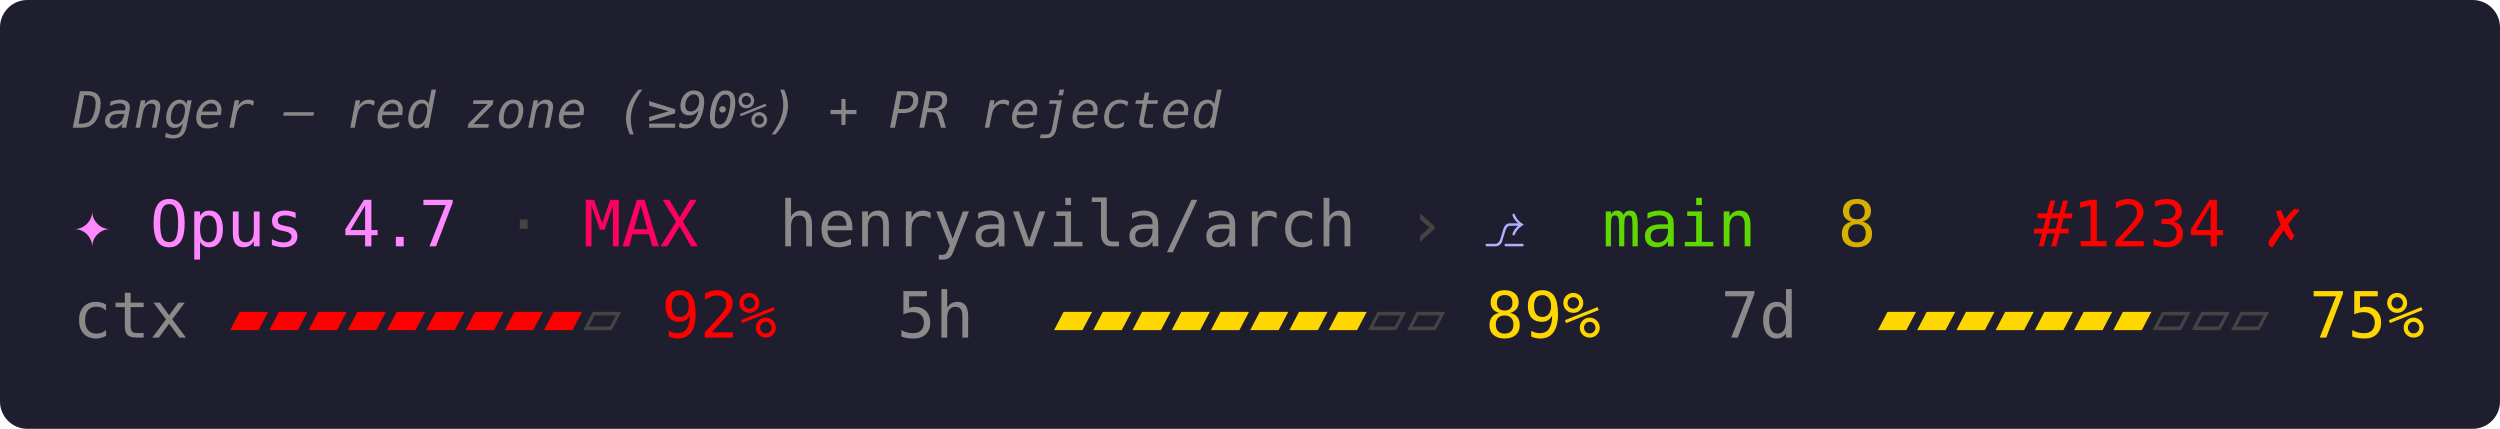
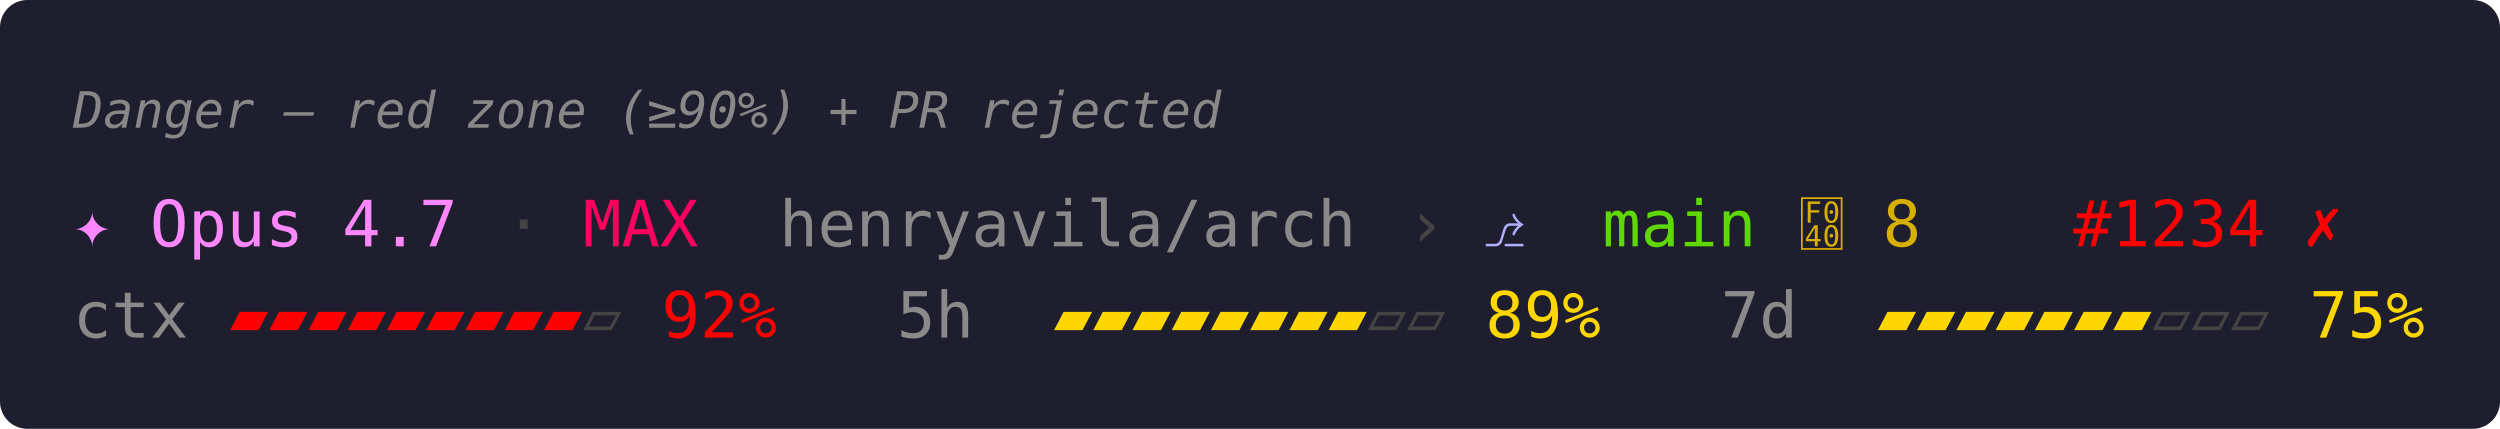
<svg xmlns="http://www.w3.org/2000/svg" width="548" height="94" font-family="JetBrains Mono, Fira Code, Menlo, Consolas, monospace" font-size="14">
  <rect width="548" height="94" rx="6" fill="#1e1e2e" />
  <text x="16" y="28" fill="#888" font-size="11" font-style="italic">Danger — red zone (≥90%) + PR rejected</text>
  <text x="16.0" y="54.0" fill="#ff87ff" xml:space="preserve">✦ Opus 4.7</text>
  <text x="102.0" y="54.0" fill="#e0e0e0" xml:space="preserve"> </text>
  <text x="110.6" y="54.0" fill="#444444" xml:space="preserve">·</text>
  <text x="119.2" y="54.0" fill="#e0e0e0" xml:space="preserve"> </text>
  <text x="127.8" y="54.0" fill="#ff005f" xml:space="preserve">MAX</text>
  <text x="153.6" y="54.0" fill="#e0e0e0" xml:space="preserve">  </text>
  <text x="170.8" y="54.0" fill="#8a8a8a" xml:space="preserve">henryavila/arch</text>
  <text x="299.8" y="54.0" fill="#e0e0e0" xml:space="preserve"> </text>
  <text x="308.4" y="54.0" fill="#444444" xml:space="preserve">›</text>
  <text x="317.0" y="54.0" fill="#e0e0e0" xml:space="preserve"> </text>
  <text x="325.6" y="54.0" fill="#afafff" xml:space="preserve">⎇ </text>
  <text x="342.8" y="54.0" fill="#5fd700" xml:space="preserve"> main</text>
  <text x="385.8" y="54.0" fill="#e0e0e0" xml:space="preserve"> </text>
-   <text x="394.4" y="54.0" fill="#d7af00" xml:space="preserve"> 8</text>
-   <text x="411.6" y="54.0" fill="#e0e0e0" xml:space="preserve">   </text>
-   <text x="437.4" y="54.0" fill="#ff0000" xml:space="preserve"> #1234 ✗</text>
+   <text x="394.4" y="54.0" fill="#d7af00" xml:space="preserve"> 8</text>
+   <text x="420.2" y="54.0" fill="#e0e0e0" xml:space="preserve">   </text>
+   <text x="446.0" y="54.0" fill="#ff0000" xml:space="preserve"> #1234 ✗</text>
  <text x="16.0" y="74.0" fill="#8a8a8a" xml:space="preserve">ctx</text>
  <text x="41.8" y="74.0" fill="#e0e0e0" xml:space="preserve"> </text>
  <text x="50.4" y="74.0" fill="#ff0000" xml:space="preserve">▰</text>
  <text x="59.0" y="74.0" fill="#ff0000" xml:space="preserve">▰</text>
  <text x="67.6" y="74.0" fill="#ff0000" xml:space="preserve">▰</text>
  <text x="76.2" y="74.0" fill="#ff0000" xml:space="preserve">▰</text>
  <text x="84.8" y="74.0" fill="#ff0000" xml:space="preserve">▰</text>
  <text x="93.4" y="74.0" fill="#ff0000" xml:space="preserve">▰</text>
  <text x="102.0" y="74.0" fill="#ff0000" xml:space="preserve">▰</text>
  <text x="110.6" y="74.0" fill="#ff0000" xml:space="preserve">▰</text>
  <text x="119.2" y="74.0" fill="#ff0000" xml:space="preserve">▰</text>
  <text x="127.8" y="74.0" fill="#444444" xml:space="preserve">▱</text>
  <text x="136.4" y="74.0" fill="#e0e0e0" xml:space="preserve"> </text>
  <text x="145.0" y="74.0" fill="#ff0000" xml:space="preserve">92%</text>
  <text x="170.8" y="74.0" fill="#e0e0e0" xml:space="preserve">   </text>
  <text x="196.6" y="74.0" fill="#8a8a8a" xml:space="preserve">5h</text>
  <text x="213.8" y="74.0" fill="#e0e0e0" xml:space="preserve">  </text>
  <text x="231.0" y="74.0" fill="#ffd700" xml:space="preserve">▰</text>
  <text x="239.6" y="74.0" fill="#ffd700" xml:space="preserve">▰</text>
  <text x="248.2" y="74.0" fill="#ffd700" xml:space="preserve">▰</text>
  <text x="256.8" y="74.0" fill="#ffd700" xml:space="preserve">▰</text>
  <text x="265.4" y="74.0" fill="#ffd700" xml:space="preserve">▰</text>
  <text x="274.0" y="74.0" fill="#ffd700" xml:space="preserve">▰</text>
  <text x="282.6" y="74.0" fill="#ffd700" xml:space="preserve">▰</text>
  <text x="291.2" y="74.0" fill="#ffd700" xml:space="preserve">▰</text>
  <text x="299.8" y="74.0" fill="#444444" xml:space="preserve">▱</text>
  <text x="308.4" y="74.0" fill="#444444" xml:space="preserve">▱</text>
  <text x="317.0" y="74.0" fill="#e0e0e0" xml:space="preserve"> </text>
  <text x="325.6" y="74.0" fill="#ffd700" xml:space="preserve">89%</text>
  <text x="351.4" y="74.0" fill="#e0e0e0" xml:space="preserve">   </text>
  <text x="377.2" y="74.0" fill="#8a8a8a" xml:space="preserve">7d</text>
  <text x="394.4" y="74.0" fill="#e0e0e0" xml:space="preserve">  </text>
  <text x="411.6" y="74.0" fill="#ffd700" xml:space="preserve">▰</text>
  <text x="420.2" y="74.0" fill="#ffd700" xml:space="preserve">▰</text>
  <text x="428.8" y="74.0" fill="#ffd700" xml:space="preserve">▰</text>
  <text x="437.4" y="74.0" fill="#ffd700" xml:space="preserve">▰</text>
  <text x="446.0" y="74.0" fill="#ffd700" xml:space="preserve">▰</text>
  <text x="454.6" y="74.0" fill="#ffd700" xml:space="preserve">▰</text>
  <text x="463.2" y="74.0" fill="#ffd700" xml:space="preserve">▰</text>
  <text x="471.8" y="74.0" fill="#444444" xml:space="preserve">▱</text>
  <text x="480.4" y="74.0" fill="#444444" xml:space="preserve">▱</text>
  <text x="489.0" y="74.0" fill="#444444" xml:space="preserve">▱</text>
  <text x="497.6" y="74.0" fill="#e0e0e0" xml:space="preserve"> </text>
  <text x="506.2" y="74.0" fill="#ffd700" xml:space="preserve">75%</text>
</svg>
